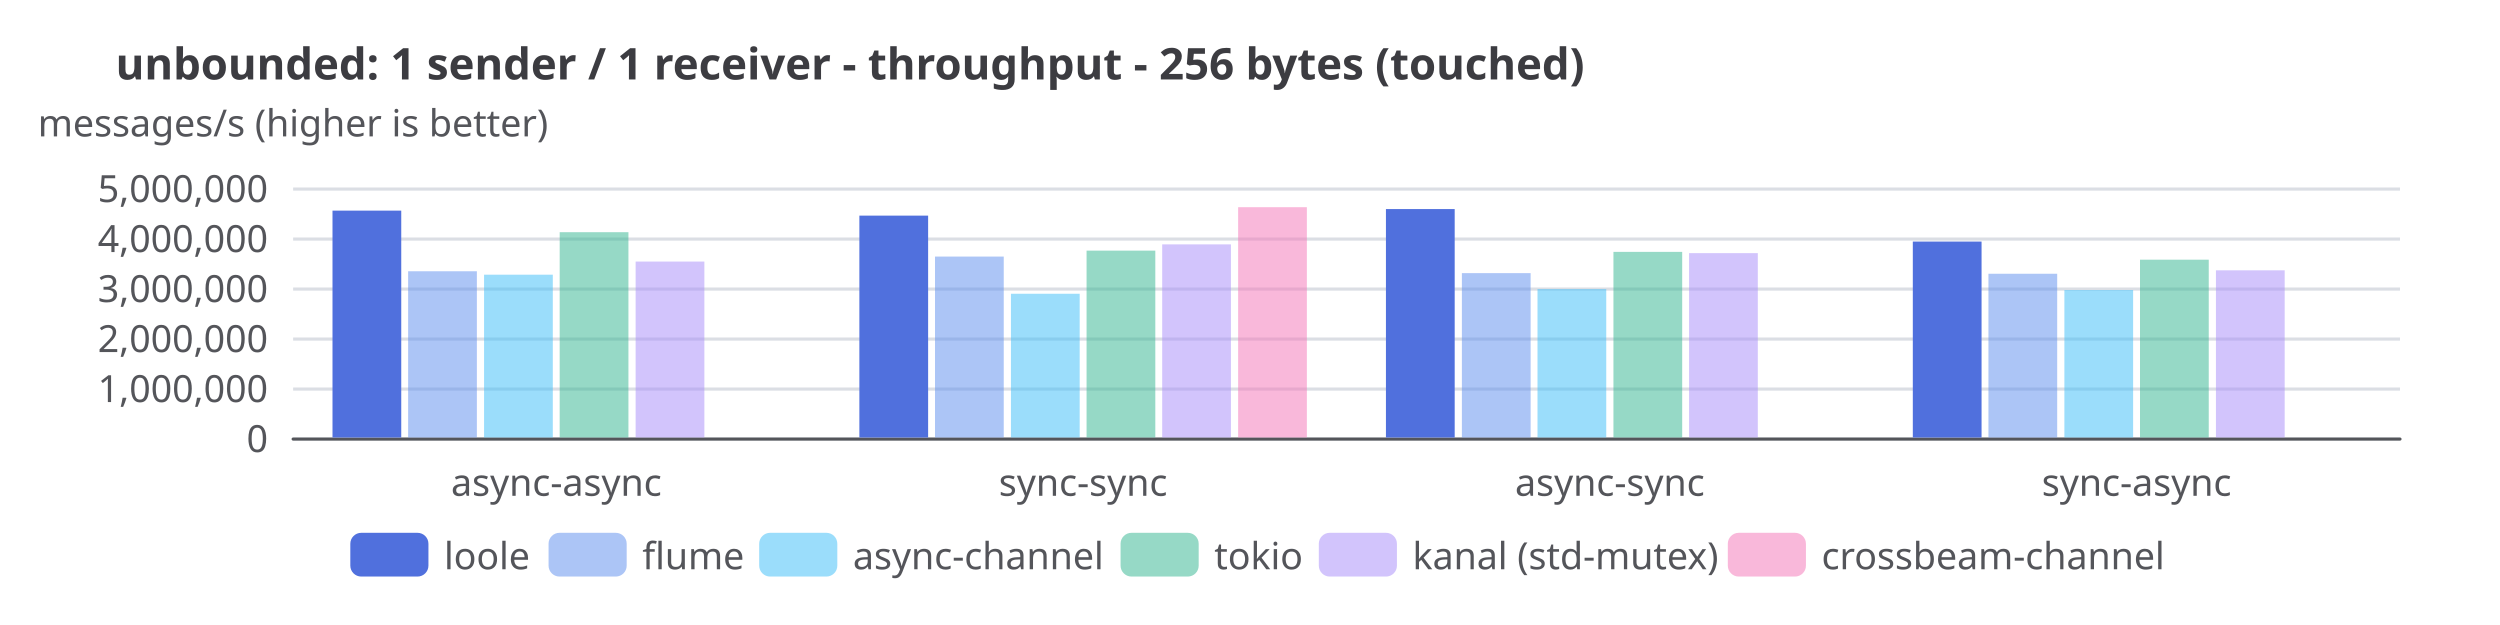
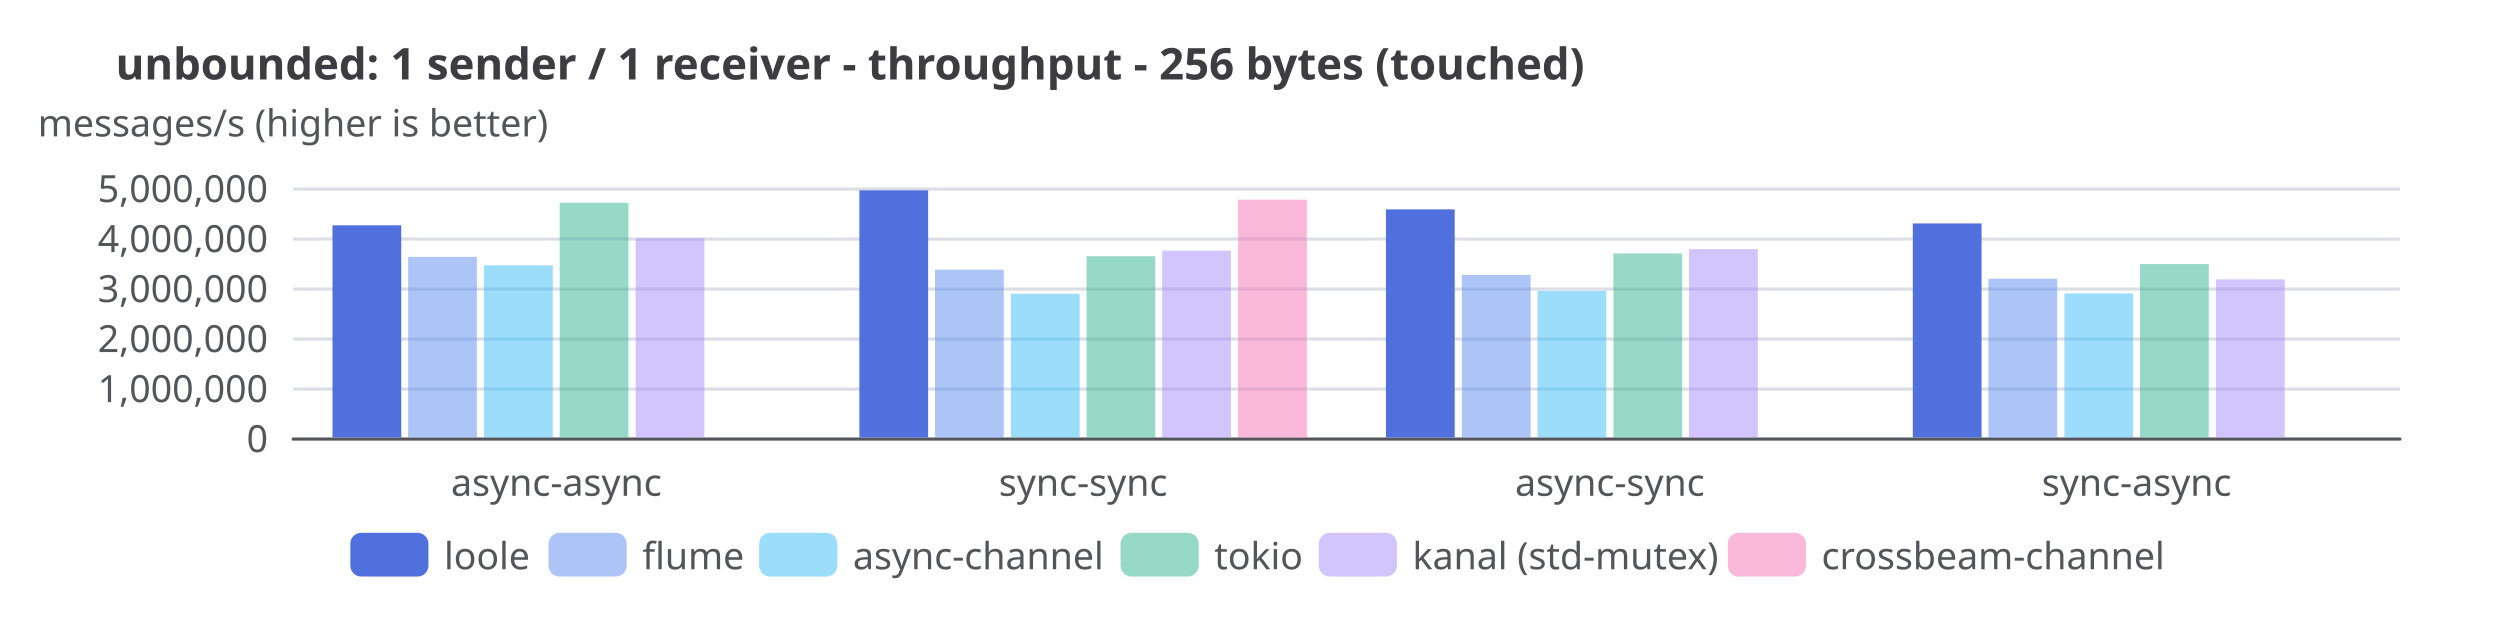
<svg xmlns="http://www.w3.org/2000/svg" width="800" height="200" version="1.1" baseProfile="full" viewBox="0 0 800 200">
  <rect width="800" height="200" x="0" y="0" fill="white" />
  <path d="M93.8 140.5L768 140.5" fill="none" pointer-events="visible" stroke="#dbdee4" class="zr14-cls-98" />
  <path d="M93.8 124.5L768 124.5" fill="none" pointer-events="visible" stroke="#dbdee4" class="zr14-cls-98" />
  <path d="M93.8 108.5L768 108.5" fill="none" pointer-events="visible" stroke="#dbdee4" class="zr14-cls-98" />
  <path d="M93.8 92.5L768 92.5" fill="none" pointer-events="visible" stroke="#dbdee4" class="zr14-cls-98" />
  <path d="M93.8 76.5L768 76.5" fill="none" pointer-events="visible" stroke="#dbdee4" class="zr14-cls-98" />
  <path d="M93.8 60.5L768 60.5" fill="none" pointer-events="visible" stroke="#dbdee4" class="zr14-cls-98" />
  <text dominant-baseline="central" text-anchor="middle" style="font-size:12px;font-family:sans-serif;" xml:space="preserve" y="-6" transform="translate(93.76 45)" fill="#54555a">messages/s (higher is better)</text>
  <path d="M93.8 140.5L768 140.5" fill="none" pointer-events="visible" stroke="#54555a" stroke-linecap="round" class="zr14-cls-98" />
  <text dominant-baseline="central" text-anchor="end" style="font-size:12px;font-family:sans-serif;" transform="translate(85.76 140)" fill="#54555a">0</text>
  <text dominant-baseline="central" text-anchor="end" style="font-size:12px;font-family:sans-serif;" transform="translate(85.76 124)" fill="#54555a">1,000,000</text>
  <text dominant-baseline="central" text-anchor="end" style="font-size:12px;font-family:sans-serif;" transform="translate(85.76 108)" fill="#54555a">2,000,000</text>
  <text dominant-baseline="central" text-anchor="end" style="font-size:12px;font-family:sans-serif;" transform="translate(85.76 92)" fill="#54555a">3,000,000</text>
  <text dominant-baseline="central" text-anchor="end" style="font-size:12px;font-family:sans-serif;" transform="translate(85.76 76)" fill="#54555a">4,000,000</text>
  <text dominant-baseline="central" text-anchor="end" style="font-size:12px;font-family:sans-serif;" transform="translate(85.76 60)" fill="#54555a">5,000,000</text>
  <text dominant-baseline="central" text-anchor="middle" style="font-size:12px;font-family:sans-serif;" y="6" transform="translate(178.04 148)" fill="#54555a">async-async</text>
  <text dominant-baseline="central" text-anchor="middle" style="font-size:12px;font-family:sans-serif;" y="6" transform="translate(346.6 148)" fill="#54555a">sync-sync</text>
  <text dominant-baseline="central" text-anchor="middle" style="font-size:12px;font-family:sans-serif;" y="6" transform="translate(515.16 148)" fill="#54555a">async-sync</text>
  <text dominant-baseline="central" text-anchor="middle" style="font-size:12px;font-family:sans-serif;" y="6" transform="translate(683.72 148)" fill="#54555a">sync-async</text>
-   <path d="M106.4 140l22 0l0 -72.6l-22 0Z" fill="#5070dd" ecmeta_series_index="0" ecmeta_data_index="0" ecmeta_ssr_type="chart" class="zr14-cls-99" />
-   <path d="M275 140l22 0l0 -71l-22 0Z" fill="#5070dd" ecmeta_series_index="0" ecmeta_data_index="1" ecmeta_ssr_type="chart" class="zr14-cls-99" />
-   <path d="M443.5 140l22 0l0 -73.1l-22 0Z" fill="#5070dd" ecmeta_series_index="0" ecmeta_data_index="2" ecmeta_ssr_type="chart" class="zr14-cls-99" />
-   <path d="M612.1 140l22 0l0 -62.7l-22 0Z" fill="#5070dd" ecmeta_series_index="0" ecmeta_data_index="3" ecmeta_ssr_type="chart" class="zr14-cls-99" />
-   <path d="M130.6 140l22 0l0 -53.2l-22 0Z" fill="rgb(91,141,239)" fill-opacity="0.5" ecmeta_series_index="1" ecmeta_data_index="0" ecmeta_ssr_type="chart" class="zr14-cls-100" />
-   <path d="M299.2 140l22 0l0 -57.9l-22 0Z" fill="rgb(91,141,239)" fill-opacity="0.5" ecmeta_series_index="1" ecmeta_data_index="1" ecmeta_ssr_type="chart" class="zr14-cls-100" />
-   <path d="M467.8 140l22 0l0 -52.6l-22 0Z" fill="rgb(91,141,239)" fill-opacity="0.5" ecmeta_series_index="1" ecmeta_data_index="2" ecmeta_ssr_type="chart" class="zr14-cls-100" />
-   <path d="M636.3 140l22 0l0 -52.4l-22 0Z" fill="rgb(91,141,239)" fill-opacity="0.5" ecmeta_series_index="1" ecmeta_data_index="3" ecmeta_ssr_type="chart" class="zr14-cls-100" />
-   <path d="M154.9 140l22 0l0 -52.1l-22 0Z" fill="rgb(56,189,248)" fill-opacity="0.5" ecmeta_series_index="2" ecmeta_data_index="0" ecmeta_ssr_type="chart" class="zr14-cls-101" />
+   <path d="M106.4 140l22 0l0 -67.9l-22 0Z" fill="#5070dd" ecmeta_series_index="0" ecmeta_data_index="0" ecmeta_ssr_type="chart" class="zr14-cls-99" />
+   <path d="M275 140l22 0l0 -79.1l-22 0Z" fill="#5070dd" ecmeta_series_index="0" ecmeta_data_index="1" ecmeta_ssr_type="chart" class="zr14-cls-99" />
+   <path d="M443.5 140l22 0l0 -73l-22 0Z" fill="#5070dd" ecmeta_series_index="0" ecmeta_data_index="2" ecmeta_ssr_type="chart" class="zr14-cls-99" />
+   <path d="M612.1 140l22 0l0 -68.5l-22 0Z" fill="#5070dd" ecmeta_series_index="0" ecmeta_data_index="3" ecmeta_ssr_type="chart" class="zr14-cls-99" />
+   <path d="M130.6 140l22 0l0 -57.8l-22 0Z" fill="rgb(91,141,239)" fill-opacity="0.5" ecmeta_series_index="1" ecmeta_data_index="0" ecmeta_ssr_type="chart" class="zr14-cls-100" />
+   <path d="M299.2 140l22 0l0 -53.7l-22 0Z" fill="rgb(91,141,239)" fill-opacity="0.5" ecmeta_series_index="1" ecmeta_data_index="1" ecmeta_ssr_type="chart" class="zr14-cls-100" />
+   <path d="M467.8 140l22 0l0 -52l-22 0Z" fill="rgb(91,141,239)" fill-opacity="0.5" ecmeta_series_index="1" ecmeta_data_index="2" ecmeta_ssr_type="chart" class="zr14-cls-100" />
+   <path d="M636.3 140l22 0l0 -50.8l-22 0Z" fill="rgb(91,141,239)" fill-opacity="0.5" ecmeta_series_index="1" ecmeta_data_index="3" ecmeta_ssr_type="chart" class="zr14-cls-100" />
+   <path d="M154.9 140l22 0l0 -55.1l-22 0Z" fill="rgb(56,189,248)" fill-opacity="0.5" ecmeta_series_index="2" ecmeta_data_index="0" ecmeta_ssr_type="chart" class="zr14-cls-101" />
  <path d="M323.5 140l22 0l0 -46l-22 0Z" fill="rgb(56,189,248)" fill-opacity="0.5" ecmeta_series_index="2" ecmeta_data_index="1" ecmeta_ssr_type="chart" class="zr14-cls-101" />
-   <path d="M492 140l22 0l0 -47.5l-22 0Z" fill="rgb(56,189,248)" fill-opacity="0.5" ecmeta_series_index="2" ecmeta_data_index="2" ecmeta_ssr_type="chart" class="zr14-cls-101" />
-   <path d="M660.6 140l22 0l0 -47.2l-22 0Z" fill="rgb(56,189,248)" fill-opacity="0.5" ecmeta_series_index="2" ecmeta_data_index="3" ecmeta_ssr_type="chart" class="zr14-cls-101" />
-   <path d="M179.1 140l22 0l0 -65.7l-22 0Z" fill="rgb(47,181,142)" fill-opacity="0.5" ecmeta_series_index="3" ecmeta_data_index="0" ecmeta_ssr_type="chart" class="zr14-cls-102" />
-   <path d="M347.7 140l22 0l0 -59.8l-22 0Z" fill="rgb(47,181,142)" fill-opacity="0.5" ecmeta_series_index="3" ecmeta_data_index="1" ecmeta_ssr_type="chart" class="zr14-cls-102" />
-   <path d="M516.3 140l22 0l0 -59.4l-22 0Z" fill="rgb(47,181,142)" fill-opacity="0.5" ecmeta_series_index="3" ecmeta_data_index="2" ecmeta_ssr_type="chart" class="zr14-cls-102" />
-   <path d="M684.8 140l22 0l0 -56.9l-22 0Z" fill="rgb(47,181,142)" fill-opacity="0.5" ecmeta_series_index="3" ecmeta_data_index="3" ecmeta_ssr_type="chart" class="zr14-cls-102" />
-   <path d="M203.4 140l22 0l0 -56.3l-22 0Z" fill="rgb(167,139,250)" fill-opacity="0.5" ecmeta_series_index="4" ecmeta_data_index="0" ecmeta_ssr_type="chart" class="zr14-cls-103" />
-   <path d="M371.9 140l22 0l0 -61.8l-22 0Z" fill="rgb(167,139,250)" fill-opacity="0.5" ecmeta_series_index="4" ecmeta_data_index="1" ecmeta_ssr_type="chart" class="zr14-cls-103" />
-   <path d="M540.5 140l22 0l0 -59l-22 0Z" fill="rgb(167,139,250)" fill-opacity="0.5" ecmeta_series_index="4" ecmeta_data_index="2" ecmeta_ssr_type="chart" class="zr14-cls-103" />
-   <path d="M709.1 140l22 0l0 -53.5l-22 0Z" fill="rgb(167,139,250)" fill-opacity="0.5" ecmeta_series_index="4" ecmeta_data_index="3" ecmeta_ssr_type="chart" class="zr14-cls-103" />
-   <path d="M396.2 140l22 0l0 -73.7l-22 0Z" fill="rgb(244,114,182)" fill-opacity="0.5" ecmeta_series_index="5" ecmeta_data_index="1" ecmeta_ssr_type="chart" class="zr14-cls-104" />
+   <path d="M492 140l22 0l0 -46.9l-22 0Z" fill="rgb(56,189,248)" fill-opacity="0.5" ecmeta_series_index="2" ecmeta_data_index="2" ecmeta_ssr_type="chart" class="zr14-cls-101" />
+   <path d="M660.6 140l22 0l0 -46.1l-22 0Z" fill="rgb(56,189,248)" fill-opacity="0.5" ecmeta_series_index="2" ecmeta_data_index="3" ecmeta_ssr_type="chart" class="zr14-cls-101" />
+   <path d="M179.1 140l22 0l0 -75.1l-22 0Z" fill="rgb(47,181,142)" fill-opacity="0.5" ecmeta_series_index="3" ecmeta_data_index="0" ecmeta_ssr_type="chart" class="zr14-cls-102" />
+   <path d="M347.7 140l22 0l0 -58l-22 0Z" fill="rgb(47,181,142)" fill-opacity="0.5" ecmeta_series_index="3" ecmeta_data_index="1" ecmeta_ssr_type="chart" class="zr14-cls-102" />
+   <path d="M516.3 140l22 0l0 -58.9l-22 0Z" fill="rgb(47,181,142)" fill-opacity="0.5" ecmeta_series_index="3" ecmeta_data_index="2" ecmeta_ssr_type="chart" class="zr14-cls-102" />
+   <path d="M684.8 140l22 0l0 -55.5l-22 0Z" fill="rgb(47,181,142)" fill-opacity="0.5" ecmeta_series_index="3" ecmeta_data_index="3" ecmeta_ssr_type="chart" class="zr14-cls-102" />
+   <path d="M203.4 140l22 0l0 -63.8l-22 0Z" fill="rgb(167,139,250)" fill-opacity="0.5" ecmeta_series_index="4" ecmeta_data_index="0" ecmeta_ssr_type="chart" class="zr14-cls-103" />
+   <path d="M371.9 140l22 0l0 -59.8l-22 0Z" fill="rgb(167,139,250)" fill-opacity="0.5" ecmeta_series_index="4" ecmeta_data_index="1" ecmeta_ssr_type="chart" class="zr14-cls-103" />
+   <path d="M540.5 140l22 0l0 -60.3l-22 0Z" fill="rgb(167,139,250)" fill-opacity="0.5" ecmeta_series_index="4" ecmeta_data_index="2" ecmeta_ssr_type="chart" class="zr14-cls-103" />
+   <path d="M709.1 140l22 0l0 -50.6l-22 0Z" fill="rgb(167,139,250)" fill-opacity="0.5" ecmeta_series_index="4" ecmeta_data_index="3" ecmeta_ssr_type="chart" class="zr14-cls-103" />
+   <path d="M396.2 140l22 0l0 -76.1l-22 0Z" fill="rgb(244,114,182)" fill-opacity="0.5" ecmeta_series_index="5" ecmeta_data_index="1" ecmeta_ssr_type="chart" class="zr14-cls-104" />
  <path d="M-5 -5.5l585.8 0l0 25l-585.8 0Z" transform="translate(112.1 170.5)" fill="rgb(0,0,0)" fill-opacity="0" stroke="#b7b9be" stroke-width="0" class="zr14-cls-98" />
  <path d="M3.5 0L21.5 0A3.5 3.5 0 0 1 25 3.5L25 10.5A3.5 3.5 0 0 1 21.5 14L3.5 14A3.5 3.5 0 0 1 0 10.5L0 3.5A3.5 3.5 0 0 1 3.5 0Z" transform="translate(112.1 170.5)" fill="#5070dd" ecmeta_series_index="0" ecmeta_data_index="0" ecmeta_ssr_type="legend" ecmeta_silent="true" class="zr14-cls-98" />
  <text dominant-baseline="central" text-anchor="start" style="font-size:12px;font-family:sans-serif;" x="30" y="7" transform="translate(112.1 170.5)" fill="#54555a">loole</text>
  <path d="M0 0l55.4 0l0 14l-55.4 0Z" transform="translate(112.1 170.5)" fill="none" pointer-events="visible" ecmeta_series_index="0" ecmeta_data_index="0" ecmeta_ssr_type="legend" class="zr14-cls-105" />
  <path d="M3.5 0L21.5 0A3.5 3.5 0 0 1 25 3.5L25 10.5A3.5 3.5 0 0 1 21.5 14L3.5 14A3.5 3.5 0 0 1 0 10.5L0 3.5A3.5 3.5 0 0 1 3.5 0Z" transform="translate(175.54 170.5)" fill="rgb(91,141,239)" fill-opacity="0.5" ecmeta_series_index="1" ecmeta_data_index="1" ecmeta_ssr_type="legend" ecmeta_silent="true" class="zr14-cls-98" />
  <text dominant-baseline="central" text-anchor="start" style="font-size:12px;font-family:sans-serif;" x="30" y="7" transform="translate(175.54 170.5)" fill="#54555a">flume</text>
  <path d="M0 0l59.4 0l0 14l-59.4 0Z" transform="translate(175.54 170.5)" fill="none" pointer-events="visible" ecmeta_series_index="1" ecmeta_data_index="1" ecmeta_ssr_type="legend" class="zr14-cls-105" />
  <path d="M3.5 0L21.5 0A3.5 3.5 0 0 1 25 3.5L25 10.5A3.5 3.5 0 0 1 21.5 14L3.5 14A3.5 3.5 0 0 1 0 10.5L0 3.5A3.5 3.5 0 0 1 3.5 0Z" transform="translate(242.94 170.5)" fill="rgb(56,189,248)" fill-opacity="0.5" ecmeta_series_index="2" ecmeta_data_index="2" ecmeta_ssr_type="legend" ecmeta_silent="true" class="zr14-cls-98" />
  <text dominant-baseline="central" text-anchor="start" style="font-size:12px;font-family:sans-serif;" x="30" y="7" transform="translate(242.94 170.5)" fill="#54555a">async-channel</text>
  <path d="M0 0l107.6 0l0 14l-107.6 0Z" transform="translate(242.94 170.5)" fill="none" pointer-events="visible" ecmeta_series_index="2" ecmeta_data_index="2" ecmeta_ssr_type="legend" class="zr14-cls-105" />
  <path d="M3.5 0L21.5 0A3.5 3.5 0 0 1 25 3.5L25 10.5A3.5 3.5 0 0 1 21.5 14L3.5 14A3.5 3.5 0 0 1 0 10.5L0 3.5A3.5 3.5 0 0 1 3.5 0Z" transform="translate(358.58 170.5)" fill="rgb(47,181,142)" fill-opacity="0.5" ecmeta_series_index="3" ecmeta_data_index="3" ecmeta_ssr_type="legend" ecmeta_silent="true" class="zr14-cls-98" />
  <text dominant-baseline="central" text-anchor="start" style="font-size:12px;font-family:sans-serif;" x="30" y="7" transform="translate(358.58 170.5)" fill="#54555a">tokio</text>
  <path d="M0 0l55.4 0l0 14l-55.4 0Z" transform="translate(358.58 170.5)" fill="none" pointer-events="visible" ecmeta_series_index="3" ecmeta_data_index="3" ecmeta_ssr_type="legend" class="zr14-cls-105" />
  <path d="M3.5 0L21.5 0A3.5 3.5 0 0 1 25 3.5L25 10.5A3.5 3.5 0 0 1 21.5 14L3.5 14A3.5 3.5 0 0 1 0 10.5L0 3.5A3.5 3.5 0 0 1 3.5 0Z" transform="translate(422.02 170.5)" fill="rgb(167,139,250)" fill-opacity="0.5" ecmeta_series_index="4" ecmeta_data_index="4" ecmeta_ssr_type="legend" ecmeta_silent="true" class="zr14-cls-98" />
  <text dominant-baseline="central" text-anchor="start" style="font-size:12px;font-family:sans-serif;" xml:space="preserve" x="30" y="7" transform="translate(422.02 170.5)" fill="#54555a">kanal (std-mutex)</text>
  <path d="M0 0l122.9 0l0 14l-122.9 0Z" transform="translate(422.02 170.5)" fill="none" pointer-events="visible" ecmeta_series_index="4" ecmeta_data_index="4" ecmeta_ssr_type="legend" class="zr14-cls-105" />
  <path d="M3.5 0L21.5 0A3.5 3.5 0 0 1 25 3.5L25 10.5A3.5 3.5 0 0 1 21.5 14L3.5 14A3.5 3.5 0 0 1 0 10.5L0 3.5A3.5 3.5 0 0 1 3.5 0Z" transform="translate(552.9 170.5)" fill="rgb(244,114,182)" fill-opacity="0.5" ecmeta_series_index="5" ecmeta_data_index="5" ecmeta_ssr_type="legend" ecmeta_silent="true" class="zr14-cls-98" />
  <text dominant-baseline="central" text-anchor="start" style="font-size:12px;font-family:sans-serif;" x="30" y="7" transform="translate(552.9 170.5)" fill="#54555a">crossbeam-channel</text>
  <path d="M0 0l135 0l0 14l-135 0Z" transform="translate(552.9 170.5)" fill="none" pointer-events="visible" ecmeta_series_index="5" ecmeta_data_index="5" ecmeta_ssr_type="legend" class="zr14-cls-105" />
  <path d="M-5 -5l433.1 0l0 24l-433.1 0Z" transform="translate(37 13)" fill="rgb(0,0,0)" fill-opacity="0" stroke="#3c3c41" stroke-width="0" class="zr14-cls-98" />
  <text dominant-baseline="central" text-anchor="start" style="font-size:14px;font-family:sans-serif;font-weight:bold;" xml:space="preserve" y="7" transform="translate(37 13)" fill="#3c3c41">unbounded: 1 sender / 1 receiver - throughput - 256 bytes (touched)</text>
  <style>
.zr14-cls-98:hover {
pointer-events:none;
}
.zr14-cls-99:hover {
cursor:pointer;
fill:rgba(88,123,243,1);
}
.zr14-cls-100:hover {
cursor:pointer;
fill:rgba(100,155,255,0.5);
}
.zr14-cls-101:hover {
cursor:pointer;
fill:rgba(61,207,255,0.5);
}
.zr14-cls-102:hover {
cursor:pointer;
fill:rgba(51,199,156,0.5);
}
.zr14-cls-103:hover {
cursor:pointer;
fill:rgba(183,152,255,0.5);
}
.zr14-cls-104:hover {
cursor:pointer;
fill:rgba(255,125,200,0.5);
}
.zr14-cls-105:hover {
cursor:pointer;
fill:rgba(0,0,0,0);
}



</style>
</svg>
